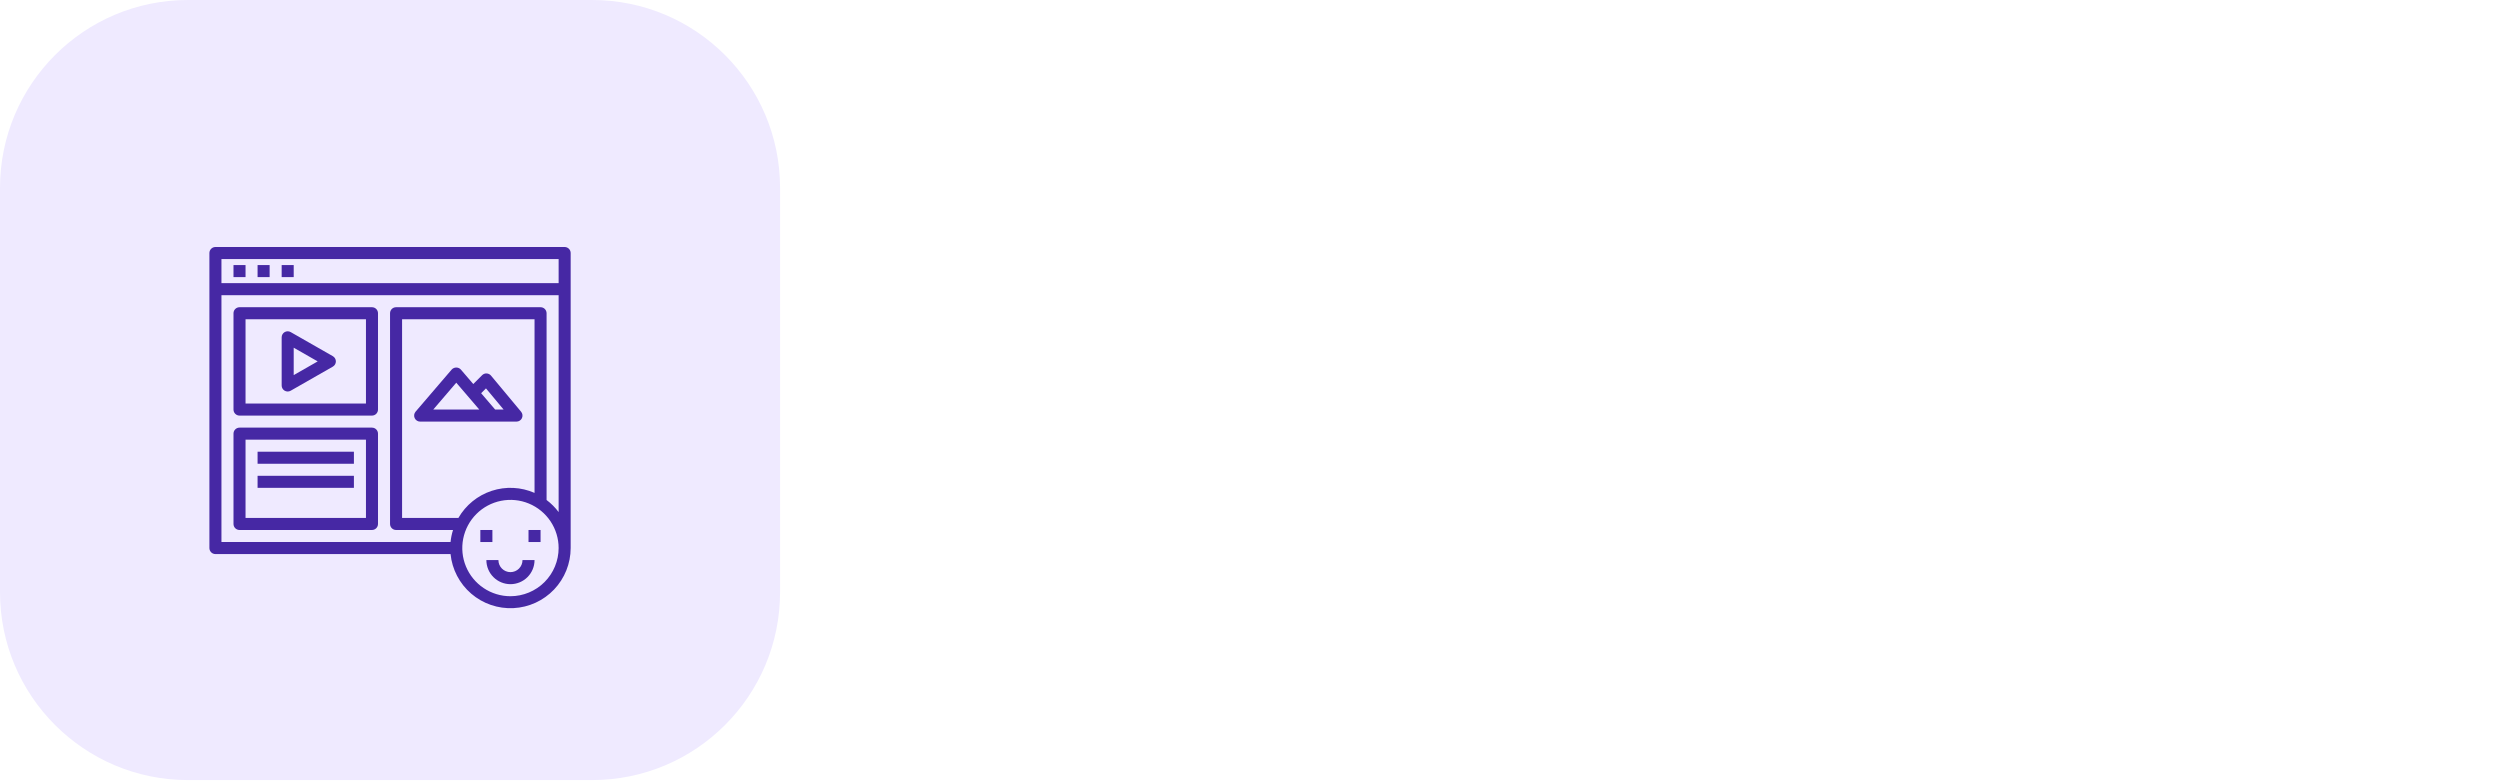
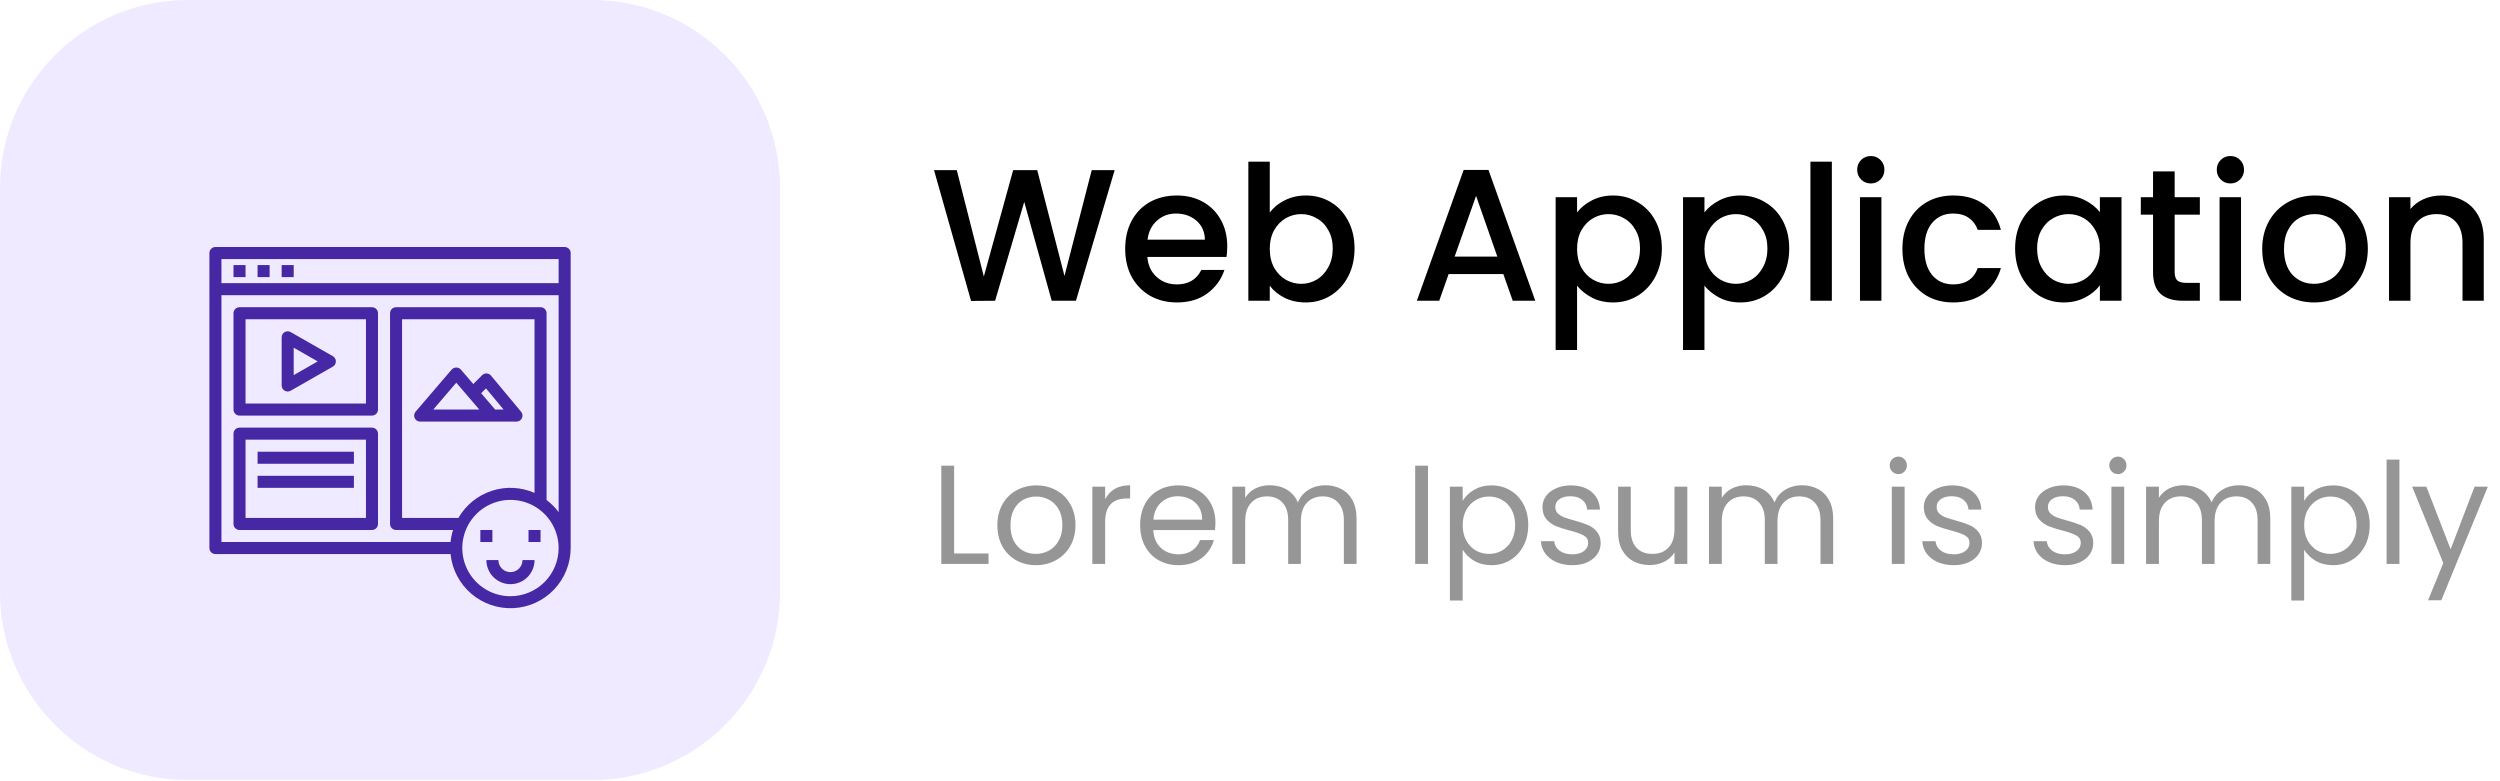
<svg xmlns="http://www.w3.org/2000/svg" width="266" height="83" viewBox="0 0 266 83" fill="none">
  <rect width="83" height="83" rx="20" fill="#EFEAFF" />
+   <path d="M118.6 18.1L114.48 32H111.9L108.98 21.48L105.88 32L103.32 32.02L99.38 18.1H101.8L104.68 29.42L107.8 18.1H110.36L113.26 29.36L116.16 18.1H118.6ZM130.58 26.22C130.58 26.633 130.554 27.007 130.5 27.34H122.08C122.147 28.22 122.474 28.927 123.06 29.46C123.647 29.993 124.367 30.26 125.22 30.26C126.447 30.26 127.314 29.747 127.82 28.72H130.28C129.947 29.733 129.34 30.567 128.46 31.22C127.594 31.86 126.514 32.18 125.22 32.18C124.167 32.18 123.22 31.947 122.38 31.48C121.554 31 120.9 30.333 120.42 29.48C119.954 28.613 119.72 27.613 119.72 26.48C119.72 25.347 119.947 24.353 120.4 23.5C120.867 22.633 121.514 21.967 122.34 21.5C123.18 21.033 124.14 20.8 125.22 20.8C126.26 20.8 127.187 21.027 128 21.48C128.814 21.933 129.447 22.573 129.9 23.4C130.354 24.213 130.58 25.153 130.58 26.22ZM128.2 25.5C128.187 24.66 127.887 23.987 127.3 23.48C126.714 22.973 125.987 22.72 125.12 22.72C124.334 22.72 123.66 22.973 123.1 23.48C122.54 23.973 122.207 24.647 122.1 25.5H128.2ZM135.104 22.62C135.491 22.087 136.018 21.653 136.684 21.32C137.364 20.973 138.118 20.8 138.944 20.8C139.918 20.8 140.798 21.033 141.584 21.5C142.371 21.967 142.991 22.633 143.444 23.5C143.898 24.353 144.124 25.333 144.124 26.44C144.124 27.547 143.898 28.54 143.444 29.42C142.991 30.287 142.364 30.967 141.564 31.46C140.778 31.94 139.904 32.18 138.944 32.18C138.091 32.18 137.331 32.013 136.664 31.68C136.011 31.347 135.491 30.92 135.104 30.4V32H132.824V17.2H135.104V22.62ZM141.804 26.44C141.804 25.68 141.644 25.027 141.324 24.48C141.018 23.92 140.604 23.5 140.084 23.22C139.578 22.927 139.031 22.78 138.444 22.78C137.871 22.78 137.324 22.927 136.804 23.22C136.298 23.513 135.884 23.94 135.564 24.5C135.258 25.06 135.104 25.72 135.104 26.48C135.104 27.24 135.258 27.907 135.564 28.48C135.884 29.04 136.298 29.467 136.804 29.76C137.324 30.053 137.871 30.2 138.444 30.2C139.031 30.2 139.578 30.053 140.084 29.76C140.604 29.453 141.018 29.013 141.324 28.44C141.644 27.867 141.804 27.2 141.804 26.44ZM159.954 29.16H154.134L153.134 32H150.754L155.734 18.08H158.374L163.354 32H160.954L159.954 29.16ZM159.314 27.3L157.054 20.84L154.774 27.3H159.314ZM167.8 22.6C168.186 22.093 168.713 21.667 169.38 21.32C170.046 20.973 170.8 20.8 171.64 20.8C172.6 20.8 173.473 21.04 174.26 21.52C175.06 21.987 175.686 22.647 176.14 23.5C176.593 24.353 176.82 25.333 176.82 26.44C176.82 27.547 176.593 28.54 176.14 29.42C175.686 30.287 175.06 30.967 174.26 31.46C173.473 31.94 172.6 32.18 171.64 32.18C170.8 32.18 170.053 32.013 169.4 31.68C168.746 31.333 168.213 30.907 167.8 30.4V37.24H165.52V20.98H167.8V22.6ZM174.5 26.44C174.5 25.68 174.34 25.027 174.02 24.48C173.713 23.92 173.3 23.5 172.78 23.22C172.273 22.927 171.726 22.78 171.14 22.78C170.566 22.78 170.02 22.927 169.5 23.22C168.993 23.513 168.58 23.94 168.26 24.5C167.953 25.06 167.8 25.72 167.8 26.48C167.8 27.24 167.953 27.907 168.26 28.48C168.58 29.04 168.993 29.467 169.5 29.76C170.02 30.053 170.566 30.2 171.14 30.2C171.726 30.2 172.273 30.053 172.78 29.76C173.3 29.453 173.713 29.013 174.02 28.44C174.34 27.867 174.5 27.2 174.5 26.44ZM181.354 22.6C181.741 22.093 182.268 21.667 182.934 21.32C183.601 20.973 184.354 20.8 185.194 20.8C186.154 20.8 187.028 21.04 187.814 21.52C188.614 21.987 189.241 22.647 189.694 23.5C190.148 24.353 190.374 25.333 190.374 26.44C190.374 27.547 190.148 28.54 189.694 29.42C189.241 30.287 188.614 30.967 187.814 31.46C187.028 31.94 186.154 32.18 185.194 32.18C184.354 32.18 183.608 32.013 182.954 31.68C182.301 31.333 181.768 30.907 181.354 30.4V37.24H179.074V20.98H181.354V22.6ZM188.054 26.44C188.054 25.68 187.894 25.027 187.574 24.48C187.268 23.92 186.854 23.5 186.334 23.22C185.828 22.927 185.281 22.78 184.694 22.78C184.121 22.78 183.574 22.927 183.054 23.22C182.548 23.513 182.134 23.94 181.814 24.5C181.508 25.06 181.354 25.72 181.354 26.48C181.354 27.24 181.508 27.907 181.814 28.48C182.134 29.04 182.548 29.467 183.054 29.76C183.574 30.053 184.121 30.2 184.694 30.2C185.281 30.2 185.828 30.053 186.334 29.76C186.854 29.453 187.268 29.013 187.574 28.44C187.894 27.867 188.054 27.2 188.054 26.44ZM194.909 17.2V32H192.629V17.2H194.909ZM199.062 19.52C198.649 19.52 198.302 19.38 198.022 19.1C197.742 18.82 197.602 18.473 197.602 18.06C197.602 17.647 197.742 17.3 198.022 17.02C198.302 16.74 198.649 16.6 199.062 16.6C199.462 16.6 199.802 16.74 200.082 17.02C200.362 17.3 200.502 17.647 200.502 18.06C200.502 18.473 200.362 18.82 200.082 19.1C199.802 19.38 199.462 19.52 199.062 19.52ZM200.182 20.98V32H197.902V20.98H200.182ZM202.416 26.48C202.416 25.347 202.642 24.353 203.096 23.5C203.562 22.633 204.202 21.967 205.016 21.5C205.829 21.033 206.762 20.8 207.816 20.8C209.149 20.8 210.249 21.12 211.116 21.76C211.996 22.387 212.589 23.287 212.896 24.46H210.436C210.236 23.913 209.916 23.487 209.476 23.18C209.036 22.873 208.482 22.72 207.816 22.72C206.882 22.72 206.136 23.053 205.576 23.72C205.029 24.373 204.756 25.293 204.756 26.48C204.756 27.667 205.029 28.593 205.576 29.26C206.136 29.927 206.882 30.26 207.816 30.26C209.136 30.26 210.009 29.68 210.436 28.52H212.896C212.576 29.64 211.976 30.533 211.096 31.2C210.216 31.853 209.122 32.18 207.816 32.18C206.762 32.18 205.829 31.947 205.016 31.48C204.202 31 203.562 30.333 203.096 29.48C202.642 28.613 202.416 27.613 202.416 26.48ZM214.408 26.44C214.408 25.333 214.635 24.353 215.088 23.5C215.555 22.647 216.181 21.987 216.968 21.52C217.768 21.04 218.648 20.8 219.608 20.8C220.475 20.8 221.228 20.973 221.868 21.32C222.521 21.653 223.041 22.073 223.428 22.58V20.98H225.728V32H223.428V30.36C223.041 30.88 222.515 31.313 221.848 31.66C221.181 32.007 220.421 32.18 219.568 32.18C218.621 32.18 217.755 31.94 216.968 31.46C216.181 30.967 215.555 30.287 215.088 29.42C214.635 28.54 214.408 27.547 214.408 26.44ZM223.428 26.48C223.428 25.72 223.268 25.06 222.948 24.5C222.641 23.94 222.235 23.513 221.728 23.22C221.221 22.927 220.675 22.78 220.088 22.78C219.501 22.78 218.955 22.927 218.448 23.22C217.941 23.5 217.528 23.92 217.208 24.48C216.901 25.027 216.748 25.68 216.748 26.44C216.748 27.2 216.901 27.867 217.208 28.44C217.528 29.013 217.941 29.453 218.448 29.76C218.968 30.053 219.515 30.2 220.088 30.2C220.675 30.2 221.221 30.053 221.728 29.76C222.235 29.467 222.641 29.04 222.948 28.48C223.268 27.907 223.428 27.24 223.428 26.48ZM231.383 22.84V28.94C231.383 29.353 231.476 29.653 231.663 29.84C231.863 30.013 232.196 30.1 232.663 30.1H234.063V32H232.263C231.236 32 230.449 31.76 229.903 31.28C229.356 30.8 229.083 30.02 229.083 28.94V22.84H227.783V20.98H229.083V18.24H231.383V20.98H234.063V22.84H231.383ZM237.324 19.52C236.911 19.52 236.564 19.38 236.284 19.1C236.004 18.82 235.864 18.473 235.864 18.06C235.864 17.647 236.004 17.3 236.284 17.02C236.564 16.74 236.911 16.6 237.324 16.6C237.724 16.6 238.064 16.74 238.344 17.02C238.624 17.3 238.764 17.647 238.764 18.06C238.764 18.473 238.624 18.82 238.344 19.1C238.064 19.38 237.724 19.52 237.324 19.52ZM238.444 20.98V32H236.164V20.98H238.444ZM246.218 32.18C245.178 32.18 244.238 31.947 243.398 31.48C242.558 31 241.898 30.333 241.418 29.48C240.938 28.613 240.698 27.613 240.698 26.48C240.698 25.36 240.944 24.367 241.438 23.5C241.931 22.633 242.604 21.967 243.458 21.5C244.311 21.033 245.264 20.8 246.318 20.8C247.371 20.8 248.324 21.033 249.178 21.5C250.031 21.967 250.704 22.633 251.198 23.5C251.691 24.367 251.938 25.36 251.938 26.48C251.938 27.6 251.684 28.593 251.178 29.46C250.671 30.327 249.978 31 249.098 31.48C248.231 31.947 247.271 32.18 246.218 32.18ZM246.218 30.2C246.804 30.2 247.351 30.06 247.858 29.78C248.378 29.5 248.798 29.08 249.118 28.52C249.438 27.96 249.598 27.28 249.598 26.48C249.598 25.68 249.444 25.007 249.138 24.46C248.831 23.9 248.424 23.48 247.918 23.2C247.411 22.92 246.864 22.78 246.278 22.78C245.691 22.78 245.144 22.92 244.638 23.2C244.144 23.48 243.751 23.9 243.458 24.46C243.164 25.007 243.018 25.68 243.018 26.48C243.018 27.667 243.318 28.587 243.918 29.24C244.531 29.88 245.298 30.2 246.218 30.2ZM259.751 20.8C260.618 20.8 261.391 20.98 262.071 21.34C262.765 21.7 263.305 22.233 263.691 22.94C264.078 23.647 264.271 24.5 264.271 25.5V32H262.011V25.84C262.011 24.853 261.765 24.1 261.271 23.58C260.778 23.047 260.105 22.78 259.251 22.78C258.398 22.78 257.718 23.047 257.211 23.58C256.718 24.1 256.471 24.853 256.471 25.84V32H254.191V20.98H256.471V22.24C256.845 21.787 257.318 21.433 257.891 21.18C258.478 20.927 259.098 20.8 259.751 20.8Z" fill="black" />
+   <path d="M101.52 58.89H105.18V60H100.155V49.545H101.52V58.89ZM110.215 60.135C109.445 60.135 108.745 59.96 108.115 59.61C107.495 59.26 107.005 58.765 106.645 58.125C106.295 57.475 106.12 56.725 106.12 55.875C106.12 55.035 106.3 54.295 106.66 53.655C107.03 53.005 107.53 52.51 108.16 52.17C108.79 51.82 109.495 51.645 110.275 51.645C111.055 51.645 111.76 51.82 112.39 52.17C113.02 52.51 113.515 53 113.875 53.64C114.245 54.28 114.43 55.025 114.43 55.875C114.43 56.725 114.24 57.475 113.86 58.125C113.49 58.765 112.985 59.26 112.345 59.61C111.705 59.96 110.995 60.135 110.215 60.135ZM110.215 58.935C110.705 58.935 111.165 58.82 111.595 58.59C112.025 58.36 112.37 58.015 112.63 57.555C112.9 57.095 113.035 56.535 113.035 55.875C113.035 55.215 112.905 54.655 112.645 54.195C112.385 53.735 112.045 53.395 111.625 53.175C111.205 52.945 110.75 52.83 110.26 52.83C109.76 52.83 109.3 52.945 108.88 53.175C108.47 53.395 108.14 53.735 107.89 54.195C107.64 54.655 107.515 55.215 107.515 55.875C107.515 56.545 107.635 57.11 107.875 57.57C108.125 58.03 108.455 58.375 108.865 58.605C109.275 58.825 109.725 58.935 110.215 58.935ZM117.589 53.115C117.829 52.645 118.169 52.28 118.609 52.02C119.059 51.76 119.604 51.63 120.244 51.63V53.04H119.884C118.354 53.04 117.589 53.87 117.589 55.53V60H116.224V51.78H117.589V53.115ZM129.32 55.575C129.32 55.835 129.305 56.11 129.275 56.4H122.705C122.755 57.21 123.03 57.845 123.53 58.305C124.04 58.755 124.655 58.98 125.375 58.98C125.965 58.98 126.455 58.845 126.845 58.575C127.245 58.295 127.525 57.925 127.685 57.465H129.155C128.935 58.255 128.495 58.9 127.835 59.4C127.175 59.89 126.355 60.135 125.375 60.135C124.595 60.135 123.895 59.96 123.275 59.61C122.665 59.26 122.185 58.765 121.835 58.125C121.485 57.475 121.31 56.725 121.31 55.875C121.31 55.025 121.48 54.28 121.82 53.64C122.16 53 122.635 52.51 123.245 52.17C123.865 51.82 124.575 51.645 125.375 51.645C126.155 51.645 126.845 51.815 127.445 52.155C128.045 52.495 128.505 52.965 128.825 53.565C129.155 54.155 129.32 54.825 129.32 55.575ZM127.91 55.29C127.91 54.77 127.795 54.325 127.565 53.955C127.335 53.575 127.02 53.29 126.62 53.1C126.23 52.9 125.795 52.8 125.315 52.8C124.625 52.8 124.035 53.02 123.545 53.46C123.065 53.9 122.79 54.51 122.72 55.29H127.91ZM141.007 51.63C141.647 51.63 142.217 51.765 142.717 52.035C143.217 52.295 143.612 52.69 143.902 53.22C144.192 53.75 144.337 54.395 144.337 55.155V60H142.987V55.35C142.987 54.53 142.782 53.905 142.372 53.475C141.972 53.035 141.427 52.815 140.737 52.815C140.027 52.815 139.462 53.045 139.042 53.505C138.622 53.955 138.412 54.61 138.412 55.47V60H137.062V55.35C137.062 54.53 136.857 53.905 136.447 53.475C136.047 53.035 135.502 52.815 134.812 52.815C134.102 52.815 133.537 53.045 133.117 53.505C132.697 53.955 132.487 54.61 132.487 55.47V60H131.122V51.78H132.487V52.965C132.757 52.535 133.117 52.205 133.567 51.975C134.027 51.745 134.532 51.63 135.082 51.63C135.772 51.63 136.382 51.785 136.912 52.095C137.442 52.405 137.837 52.86 138.097 53.46C138.327 52.88 138.707 52.43 139.237 52.11C139.767 51.79 140.357 51.63 141.007 51.63ZM151.94 49.545V60H150.575V49.545H151.94ZM155.631 53.295C155.901 52.825 156.301 52.435 156.831 52.125C157.371 51.805 157.996 51.645 158.706 51.645C159.436 51.645 160.096 51.82 160.686 52.17C161.286 52.52 161.756 53.015 162.096 53.655C162.436 54.285 162.606 55.02 162.606 55.86C162.606 56.69 162.436 57.43 162.096 58.08C161.756 58.73 161.286 59.235 160.686 59.595C160.096 59.955 159.436 60.135 158.706 60.135C158.006 60.135 157.386 59.98 156.846 59.67C156.316 59.35 155.911 58.955 155.631 58.485V63.9H154.266V51.78H155.631V53.295ZM161.211 55.86C161.211 55.24 161.086 54.7 160.836 54.24C160.586 53.78 160.246 53.43 159.816 53.19C159.396 52.95 158.931 52.83 158.421 52.83C157.921 52.83 157.456 52.955 157.026 53.205C156.606 53.445 156.266 53.8 156.006 54.27C155.756 54.73 155.631 55.265 155.631 55.875C155.631 56.495 155.756 57.04 156.006 57.51C156.266 57.97 156.606 58.325 157.026 58.575C157.456 58.815 157.921 58.935 158.421 58.935C158.931 58.935 159.396 58.815 159.816 58.575C160.246 58.325 160.586 57.97 160.836 57.51C161.086 57.04 161.211 56.49 161.211 55.86ZM167.313 60.135C166.683 60.135 166.118 60.03 165.618 59.82C165.118 59.6 164.723 59.3 164.433 58.92C164.143 58.53 163.983 58.085 163.953 57.585H165.363C165.403 57.995 165.593 58.33 165.933 58.59C166.283 58.85 166.738 58.98 167.298 58.98C167.818 58.98 168.228 58.865 168.528 58.635C168.828 58.405 168.978 58.115 168.978 57.765C168.978 57.405 168.818 57.14 168.498 56.97C168.178 56.79 167.683 56.615 167.013 56.445C166.403 56.285 165.903 56.125 165.513 55.965C165.133 55.795 164.803 55.55 164.523 55.23C164.253 54.9 164.118 54.47 164.118 53.94C164.118 53.52 164.243 53.135 164.493 52.785C164.743 52.435 165.098 52.16 165.558 51.96C166.018 51.75 166.543 51.645 167.133 51.645C168.043 51.645 168.778 51.875 169.338 52.335C169.898 52.795 170.198 53.425 170.238 54.225H168.873C168.843 53.795 168.668 53.45 168.348 53.19C168.038 52.93 167.618 52.8 167.088 52.8C166.598 52.8 166.208 52.905 165.918 53.115C165.628 53.325 165.483 53.6 165.483 53.94C165.483 54.21 165.568 54.435 165.738 54.615C165.918 54.785 166.138 54.925 166.398 55.035C166.668 55.135 167.038 55.25 167.508 55.38C168.098 55.54 168.578 55.7 168.948 55.86C169.318 56.01 169.633 56.24 169.893 56.55C170.163 56.86 170.303 57.265 170.313 57.765C170.313 58.215 170.188 58.62 169.938 58.98C169.688 59.34 169.333 59.625 168.873 59.835C168.423 60.035 167.903 60.135 167.313 60.135ZM179.53 51.78V60H178.165V58.785C177.905 59.205 177.54 59.535 177.07 59.775C176.61 60.005 176.1 60.12 175.54 60.12C174.9 60.12 174.325 59.99 173.815 59.73C173.305 59.46 172.9 59.06 172.6 58.53C172.31 58 172.165 57.355 172.165 56.595V51.78H173.515V56.415C173.515 57.225 173.72 57.85 174.13 58.29C174.54 58.72 175.1 58.935 175.81 58.935C176.54 58.935 177.115 58.71 177.535 58.26C177.955 57.81 178.165 57.155 178.165 56.295V51.78H179.53ZM191.72 51.63C192.36 51.63 192.93 51.765 193.43 52.035C193.93 52.295 194.325 52.69 194.615 53.22C194.905 53.75 195.05 54.395 195.05 55.155V60H193.7V55.35C193.7 54.53 193.495 53.905 193.085 53.475C192.685 53.035 192.14 52.815 191.45 52.815C190.74 52.815 190.175 53.045 189.755 53.505C189.335 53.955 189.125 54.61 189.125 55.47V60H187.775V55.35C187.775 54.53 187.57 53.905 187.16 53.475C186.76 53.035 186.215 52.815 185.525 52.815C184.815 52.815 184.25 53.045 183.83 53.505C183.41 53.955 183.2 54.61 183.2 55.47V60H181.835V51.78H183.2V52.965C183.47 52.535 183.83 52.205 184.28 51.975C184.74 51.745 185.245 51.63 185.795 51.63C186.485 51.63 187.095 51.785 187.625 52.095C188.155 52.405 188.55 52.86 188.81 53.46C189.04 52.88 189.42 52.43 189.95 52.11C190.48 51.79 191.07 51.63 191.72 51.63ZM201.993 50.445C201.733 50.445 201.513 50.355 201.333 50.175C201.153 49.995 201.063 49.775 201.063 49.515C201.063 49.255 201.153 49.035 201.333 48.855C201.513 48.675 201.733 48.585 201.993 48.585C202.243 48.585 202.453 48.675 202.623 48.855C202.803 49.035 202.893 49.255 202.893 49.515C202.893 49.775 202.803 49.995 202.623 50.175C202.453 50.355 202.243 50.445 201.993 50.445ZM202.653 51.78V60H201.288V51.78H202.653ZM207.889 60.135C207.259 60.135 206.694 60.03 206.194 59.82C205.694 59.6 205.299 59.3 205.009 58.92C204.719 58.53 204.559 58.085 204.529 57.585H205.939C205.979 57.995 206.169 58.33 206.509 58.59C206.859 58.85 207.314 58.98 207.874 58.98C208.394 58.98 208.804 58.865 209.104 58.635C209.404 58.405 209.554 58.115 209.554 57.765C209.554 57.405 209.394 57.14 209.074 56.97C208.754 56.79 208.259 56.615 207.589 56.445C206.979 56.285 206.479 56.125 206.089 55.965C205.709 55.795 205.379 55.55 205.099 55.23C204.829 54.9 204.694 54.47 204.694 53.94C204.694 53.52 204.819 53.135 205.069 52.785C205.319 52.435 205.674 52.16 206.134 51.96C206.594 51.75 207.119 51.645 207.709 51.645C208.619 51.645 209.354 51.875 209.914 52.335C210.474 52.795 210.774 53.425 210.814 54.225H209.449C209.419 53.795 209.244 53.45 208.924 53.19C208.614 52.93 208.194 52.8 207.664 52.8C207.174 52.8 206.784 52.905 206.494 53.115C206.204 53.325 206.059 53.6 206.059 53.94C206.059 54.21 206.144 54.435 206.314 54.615C206.494 54.785 206.714 54.925 206.974 55.035C207.244 55.135 207.614 55.25 208.084 55.38C208.674 55.54 209.154 55.7 209.524 55.86C209.894 56.01 210.209 56.24 210.469 56.55C210.739 56.86 210.879 57.265 210.889 57.765C210.889 58.215 210.764 58.62 210.514 58.98C210.264 59.34 209.909 59.625 209.449 59.835C208.999 60.035 208.479 60.135 207.889 60.135ZM219.725 60.135C219.095 60.135 218.53 60.03 218.03 59.82C217.53 59.6 217.135 59.3 216.845 58.92C216.555 58.53 216.395 58.085 216.365 57.585H217.775C217.815 57.995 218.005 58.33 218.345 58.59C218.695 58.85 219.15 58.98 219.71 58.98C220.23 58.98 220.64 58.865 220.94 58.635C221.24 58.405 221.39 58.115 221.39 57.765C221.39 57.405 221.23 57.14 220.91 56.97C220.59 56.79 220.095 56.615 219.425 56.445C218.815 56.285 218.315 56.125 217.925 55.965C217.545 55.795 217.215 55.55 216.935 55.23C216.665 54.9 216.53 54.47 216.53 53.94C216.53 53.52 216.655 53.135 216.905 52.785C217.155 52.435 217.51 52.16 217.97 51.96C218.43 51.75 218.955 51.645 219.545 51.645C220.455 51.645 221.19 51.875 221.75 52.335C222.31 52.795 222.61 53.425 222.65 54.225H221.285C221.255 53.795 221.08 53.45 220.76 53.19C220.45 52.93 220.03 52.8 219.5 52.8C219.01 52.8 218.62 52.905 218.33 53.115C218.04 53.325 217.895 53.6 217.895 53.94C217.895 54.21 217.98 54.435 218.15 54.615C218.33 54.785 218.55 54.925 218.81 55.035C219.08 55.135 219.45 55.25 219.92 55.38C220.51 55.54 220.99 55.7 221.36 55.86C221.73 56.01 222.045 56.24 222.305 56.55C222.575 56.86 222.715 57.265 222.725 57.765C222.725 58.215 222.6 58.62 222.35 58.98C222.1 59.34 221.745 59.625 221.285 59.835C220.835 60.035 220.315 60.135 219.725 60.135ZM225.357 50.445C225.097 50.445 224.877 50.355 224.697 50.175C224.517 49.995 224.427 49.775 224.427 49.515C224.427 49.255 224.517 49.035 224.697 48.855C224.877 48.675 225.097 48.585 225.357 48.585C225.607 48.585 225.817 48.675 225.987 48.855C226.167 49.035 226.257 49.255 226.257 49.515C226.257 49.775 226.167 49.995 225.987 50.175C225.817 50.355 225.607 50.445 225.357 50.445ZM226.017 51.78V60H224.652V51.78H226.017ZM238.228 51.63C238.868 51.63 239.438 51.765 239.938 52.035C240.438 52.295 240.833 52.69 241.123 53.22C241.413 53.75 241.558 54.395 241.558 55.155V60H240.208V55.35C240.208 54.53 240.003 53.905 239.593 53.475C239.193 53.035 238.648 52.815 237.958 52.815C237.248 52.815 236.683 53.045 236.263 53.505C235.843 53.955 235.633 54.61 235.633 55.47V60H234.283V55.35C234.283 54.53 234.078 53.905 233.668 53.475C233.268 53.035 232.723 52.815 232.033 52.815C231.323 52.815 230.758 53.045 230.338 53.505C229.918 53.955 229.708 54.61 229.708 55.47V60H228.343V51.78H229.708V52.965C229.978 52.535 230.338 52.205 230.788 51.975C231.248 51.745 231.753 51.63 232.303 51.63C232.993 51.63 233.603 51.785 234.133 52.095C234.663 52.405 235.058 52.86 235.318 53.46C235.548 52.88 235.928 52.43 236.458 52.11C236.988 51.79 237.578 51.63 238.228 51.63ZM245.163 53.295C245.433 52.825 245.833 52.435 246.363 52.125C246.903 51.805 247.528 51.645 248.238 51.645C248.968 51.645 249.628 51.82 250.218 52.17C250.818 52.52 251.288 53.015 251.628 53.655C251.968 54.285 252.138 55.02 252.138 55.86C252.138 56.69 251.968 57.43 251.628 58.08C251.288 58.73 250.818 59.235 250.218 59.595C249.628 59.955 248.968 60.135 248.238 60.135C247.538 60.135 246.918 59.98 246.378 59.67C245.848 59.35 245.443 58.955 245.163 58.485V63.9H243.798V51.78H245.163V53.295ZM250.743 55.86C250.743 55.24 250.618 54.7 250.368 54.24C250.118 53.78 249.778 53.43 249.348 53.19C248.928 52.95 248.463 52.83 247.953 52.83C247.453 52.83 246.988 52.955 246.558 53.205C246.138 53.445 245.798 53.8 245.538 54.27C245.288 54.73 245.163 55.265 245.163 55.875C245.163 56.495 245.288 57.04 245.538 57.51C245.798 57.97 246.138 58.325 246.558 58.575C246.988 58.815 247.453 58.935 247.953 58.935C248.463 58.935 248.928 58.815 249.348 58.575C249.778 58.325 250.118 57.97 250.368 57.51C250.618 57.04 250.743 56.49 250.743 55.86ZM255.299 48.9V60H253.934V48.9H255.299ZM264.706 51.78L259.756 63.87H258.346L259.966 59.91L256.651 51.78H258.166L260.746 58.44L263.296 51.78H264.706Z" fill="#969696" />
  <path d="M24.844 28.203H26.125V29.484H24.844V28.203Z" fill="#4628A4" />
  <path d="M27.406 28.203H28.688V29.484H27.406V28.203Z" fill="#4628A4" />
  <path d="M29.969 28.203H31.25V29.484H29.969V28.203Z" fill="#4628A4" />
  <path d="M25.484 44.219H39.578C39.748 44.219 39.911 44.151 40.031 44.031C40.151 43.911 40.219 43.748 40.219 43.578V33.328C40.219 33.158 40.151 32.995 40.031 32.875C39.911 32.755 39.748 32.688 39.578 32.688H25.484C25.314 32.688 25.151 32.755 25.031 32.875C24.911 32.995 24.844 33.158 24.844 33.328V43.578C24.844 43.748 24.911 43.911 25.031 44.031C25.151 44.151 25.314 44.219 25.484 44.219ZM26.125 33.969H38.938V42.938H26.125V33.969Z" fill="#4628A4" />
  <path d="M25.484 56.391H39.578C39.748 56.391 39.911 56.323 40.031 56.203C40.151 56.083 40.219 55.92 40.219 55.75V46.141C40.219 45.971 40.151 45.808 40.031 45.688C39.911 45.568 39.748 45.5 39.578 45.5H25.484C25.314 45.5 25.151 45.568 25.031 45.688C24.911 45.808 24.844 45.971 24.844 46.141V55.75C24.844 55.92 24.911 56.083 25.031 56.203C25.151 56.323 25.314 56.391 25.484 56.391ZM26.125 46.781H38.938V55.109H26.125V46.781Z" fill="#4628A4" />
  <path d="M51.109 56.391H52.391V57.672H51.109V56.391Z" fill="#4628A4" />
  <path d="M56.234 56.391H57.516V57.672H56.234V56.391Z" fill="#4628A4" />
  <path d="M54.312 60.875C53.973 60.875 53.647 60.74 53.407 60.5C53.166 60.26 53.031 59.934 53.031 59.594H51.75C51.75 60.273 52.02 60.925 52.501 61.406C52.981 61.886 53.633 62.156 54.312 62.156C54.992 62.156 55.644 61.886 56.124 61.406C56.605 60.925 56.875 60.273 56.875 59.594H55.594C55.594 59.934 55.459 60.26 55.218 60.5C54.978 60.74 54.652 60.875 54.312 60.875Z" fill="#4628A4" />
  <path d="M35.414 37.897L30.93 35.335C30.832 35.278 30.722 35.249 30.609 35.249C30.497 35.249 30.386 35.279 30.288 35.335C30.191 35.391 30.11 35.472 30.054 35.57C29.998 35.667 29.968 35.778 29.969 35.891V41.016C29.968 41.128 29.998 41.239 30.054 41.336C30.11 41.434 30.191 41.515 30.288 41.571C30.386 41.628 30.497 41.657 30.609 41.658C30.722 41.658 30.832 41.628 30.93 41.572L35.414 39.009C35.512 38.953 35.593 38.872 35.65 38.775C35.707 38.677 35.737 38.566 35.737 38.453C35.737 38.34 35.707 38.229 35.65 38.132C35.593 38.034 35.512 37.953 35.414 37.897ZM31.25 39.911V36.995L33.802 38.453L31.25 39.911Z" fill="#4628A4" />
  <path d="M54.953 44.859C55.075 44.859 55.194 44.825 55.297 44.759C55.4 44.694 55.482 44.601 55.534 44.49C55.585 44.38 55.605 44.257 55.589 44.136C55.573 44.016 55.523 43.902 55.445 43.808L52.242 39.964C52.185 39.896 52.114 39.84 52.035 39.801C51.955 39.761 51.868 39.738 51.779 39.734C51.69 39.729 51.601 39.743 51.518 39.775C51.434 39.807 51.359 39.857 51.297 39.921L50.357 40.862L49.033 39.318C48.971 39.251 48.896 39.197 48.812 39.16C48.729 39.123 48.638 39.105 48.547 39.105C48.456 39.105 48.365 39.123 48.282 39.16C48.198 39.197 48.123 39.251 48.061 39.318L44.217 43.802C44.138 43.895 44.086 44.009 44.069 44.13C44.053 44.252 44.071 44.375 44.122 44.486C44.173 44.598 44.255 44.692 44.358 44.758C44.461 44.824 44.581 44.859 44.703 44.859H54.953ZM46.096 43.578L48.547 40.718L50.998 43.578H46.096ZM51.707 41.324L53.586 43.578H52.685L51.193 41.837L51.707 41.324Z" fill="#4628A4" />
  <path d="M60.078 26.281H22.922C22.752 26.281 22.589 26.349 22.469 26.469C22.349 26.589 22.281 26.752 22.281 26.922V58.312C22.281 58.482 22.349 58.645 22.469 58.766C22.589 58.886 22.752 58.953 22.922 58.953H47.939C48.105 60.587 48.892 62.095 50.138 63.166C51.383 64.236 52.993 64.787 54.633 64.705C56.274 64.623 57.82 63.914 58.953 62.724C60.085 61.534 60.717 59.955 60.719 58.312V26.922C60.719 26.752 60.651 26.589 60.531 26.469C60.411 26.349 60.248 26.281 60.078 26.281ZM54.312 63.438C53.299 63.438 52.308 63.137 51.465 62.574C50.622 62.011 49.965 61.21 49.578 60.274C49.19 59.337 49.088 58.307 49.286 57.313C49.484 56.319 49.972 55.405 50.689 54.689C51.405 53.972 52.319 53.484 53.313 53.286C54.307 53.088 55.337 53.19 56.274 53.578C57.21 53.965 58.011 54.622 58.574 55.465C59.137 56.308 59.438 57.299 59.438 58.312C59.436 59.671 58.895 60.974 57.935 61.935C56.974 62.895 55.671 63.436 54.312 63.438ZM48.773 55.109H42.781V33.969H56.875V52.445C55.434 51.812 53.809 51.734 52.314 52.226C50.818 52.718 49.557 53.745 48.773 55.109ZM59.438 54.485C59.073 53.999 58.642 53.566 58.156 53.2V33.328C58.156 33.158 58.089 32.995 57.969 32.875C57.849 32.755 57.685 32.688 57.516 32.688H42.141C41.971 32.688 41.808 32.755 41.688 32.875C41.568 32.995 41.5 33.158 41.5 33.328V55.75C41.5 55.92 41.568 56.083 41.688 56.203C41.808 56.323 41.971 56.391 42.141 56.391H48.202C48.07 56.807 47.982 57.237 47.939 57.672H23.562V31.406H59.438V54.485ZM59.438 30.125H23.562V27.562H59.438V30.125Z" fill="#4628A4" />
  <path d="M27.406 48.062H37.656V49.344H27.406V48.062Z" fill="#4628A4" />
  <path d="M27.406 50.625H37.656V51.906H27.406V50.625Z" fill="#4628A4" />
</svg>
